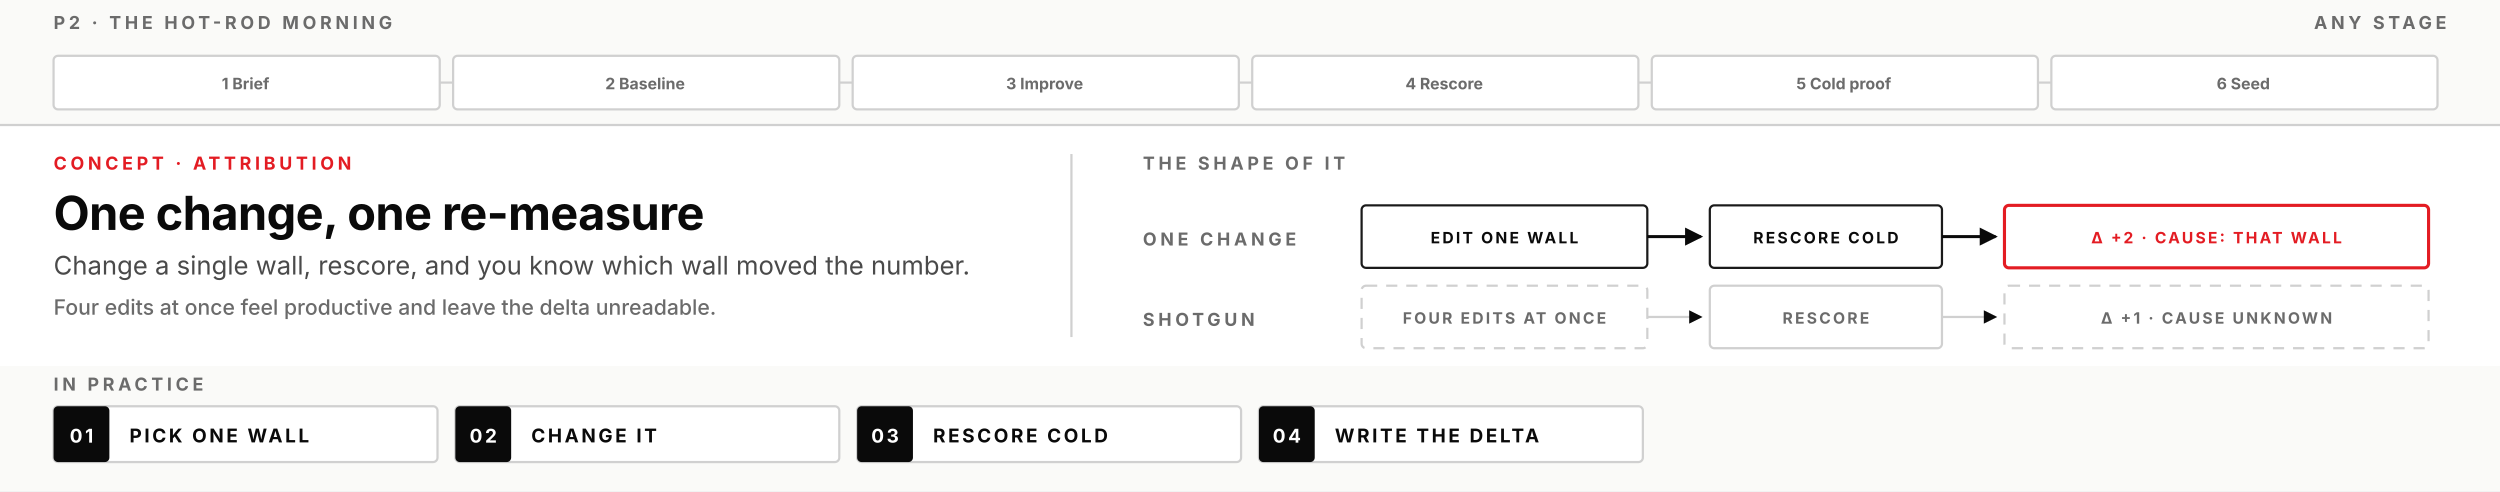
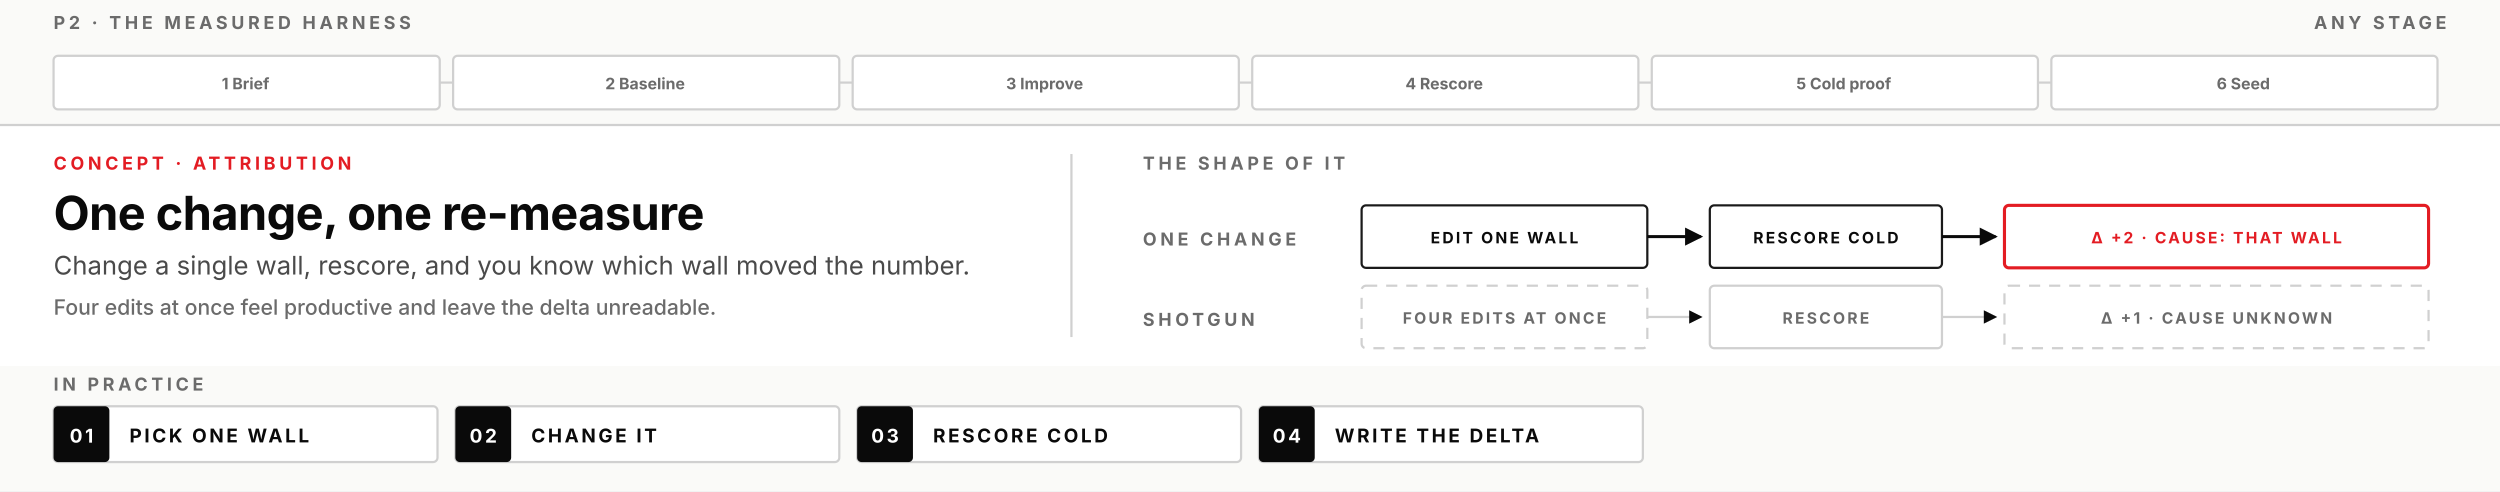
<svg xmlns="http://www.w3.org/2000/svg" viewBox="0 0 1120 220" role="img" aria-labelledby="title-p2-attribution">
  <defs>
    <marker id="arrow" viewBox="0 0 8 8" refX="7" refY="4" markerWidth="6" markerHeight="6" orient="auto-start-reverse">
      <path d="M0 0 8 4 0 8Z" fill="#0A0A0A" />
    </marker>
    <marker id="arrow-red" viewBox="0 0 8 8" refX="7" refY="4" markerWidth="6" markerHeight="6" orient="auto-start-reverse">
      <path d="M0 0 8 4 0 8Z" fill="#E31C23" />
    </marker>
    <style>
      text { font-family: system-ui, "Inter", "Helvetica Neue", Arial, sans-serif; fill: #0A0A0A; }
      .micro { font-size: 8px; font-weight: 650; letter-spacing: 1.65px; }
      .tiny { font-size: 7px; font-weight: 650; letter-spacing: 1px; }
      .railtext { font-size: 7.1px; font-weight: 650; }
      .title { font-size: 21px; font-weight: 680; letter-spacing: -0.25px; }
      .purpose { font-size: 11.5px; font-weight: 430; fill: #4A4A4A; }
      .caption { font-size: 8.5px; font-weight: 650; letter-spacing: 1.15px; }
      .body { font-size: 9.5px; font-weight: 520; }
      .muted { fill: #6B6B6B; }
      .white { fill: #FFFFFF; }
      .red { fill: #E31C23; }
      .gold { fill: #A58650; }
      .line { fill: none; stroke: #0A0A0A; stroke-width: 1.35; vector-effect: non-scaling-stroke; }
      .hair { fill: none; stroke: #D0D0D0; stroke-width: 1; vector-effect: non-scaling-stroke; }
      .redline { fill: none; stroke: #E31C23; stroke-width: 1.4; vector-effect: non-scaling-stroke; }
      .goldline { fill: none; stroke: #A58650; stroke-width: 1.35; vector-effect: non-scaling-stroke; }
      .dash { stroke-dasharray: 5 4; }
    </style>
  </defs>
  <rect width="1120" height="220" fill="#FFFFFF" />
  <rect x="0" y="0" width="1120" height="56" fill="#FAFAF8" />
-   <text x="24" y="13" class="micro muted">P2 · THE HOT-ROD MORNING</text>
+   <text x="24" y="13" class="micro muted">P2 · THE MEASURED HARNESS</text>
  <text x="1096" y="13" class="micro muted" text-anchor="end">ANY STAGE</text>
  <path d="M53 37H1005" class="hair" />
  <rect x="24" y="25" width="173" height="24" rx="2" fill="#FFFFFF" stroke="#D0D0D0" stroke-width="1" />
  <text x="110" y="40" class="railtext muted" text-anchor="middle">1 Brief</text>
  <rect x="203" y="25" width="173" height="24" rx="2" fill="#FFFFFF" stroke="#D0D0D0" stroke-width="1" />
  <text x="289" y="40" class="railtext muted" text-anchor="middle">2 Baseline</text>
  <rect x="382" y="25" width="173" height="24" rx="2" fill="#FFFFFF" stroke="#D0D0D0" stroke-width="1" />
  <text x="468" y="40" class="railtext muted" text-anchor="middle">3 Improve</text>
  <rect x="561" y="25" width="173" height="24" rx="2" fill="#FFFFFF" stroke="#D0D0D0" stroke-width="1" />
  <text x="647" y="40" class="railtext muted" text-anchor="middle">4 Rescore</text>
  <rect x="740" y="25" width="173" height="24" rx="2" fill="#FFFFFF" stroke="#D0D0D0" stroke-width="1" />
  <text x="826" y="40" class="railtext muted" text-anchor="middle">5 Cold proof</text>
  <rect x="919" y="25" width="173" height="24" rx="2" fill="#FFFFFF" stroke="#D0D0D0" stroke-width="1" />
  <text x="1005" y="40" class="railtext muted" text-anchor="middle">6 Seed</text>
  <path d="M0 56H1120" class="hair" />
  <text x="24" y="76" class="micro red">CONCEPT · ATTRIBUTION</text>
  <text x="24" y="103" class="title">One change, one re-measure</text>
  <text x="24" y="123" class="purpose">Change a single wall, rescore, and you know which wall moved the number.</text>
  <text x="24" y="141" class="body muted">Four edits at once feel productive and leave the delta unreadable.</text>
  <path d="M480 69V151" class="hair" />
  <text x="512" y="76" class="micro muted">THE SHAPE OF IT</text>
  <g aria-label="One change at a time versus shotgun changes">
    <text x="512" y="110" class="micro muted">ONE CHANGE</text>
    <rect x="610" y="92" width="128" height="28" rx="2" fill="#FFFFFF" stroke="#1A1A1A" />
    <text x="674" y="109" class="tiny" text-anchor="middle">EDIT ONE WALL</text>
    <path d="M738 106H762" class="line" marker-end="url(#arrow)" />
    <rect x="766" y="92" width="104" height="28" rx="2" fill="#FFFFFF" stroke="#1A1A1A" />
    <text x="818" y="109" class="tiny" text-anchor="middle">RESCORE COLD</text>
    <path d="M870 106H894" class="line" marker-end="url(#arrow)" />
    <rect x="898" y="92" width="190" height="28" rx="2" fill="#FFFFFF" stroke="#E31C23" stroke-width="1.4" />
    <text x="993" y="109" class="tiny red" text-anchor="middle">Δ +2 · CAUSE: THAT WALL</text>
    <text x="512" y="146" class="micro muted">SHOTGUN</text>
    <rect x="610" y="128" width="128" height="28" rx="2" fill="#FFFFFF" stroke="#D0D0D0" class="dash" stroke-dasharray="5 4" />
    <text x="674" y="145" class="tiny muted" text-anchor="middle">FOUR EDITS AT ONCE</text>
    <path d="M738 142H762" class="hair" marker-end="url(#arrow)" />
    <rect x="766" y="128" width="104" height="28" rx="2" fill="#FFFFFF" stroke="#D0D0D0" />
    <text x="818" y="145" class="tiny muted" text-anchor="middle">RESCORE</text>
    <path d="M870 142H894" class="hair" marker-end="url(#arrow)" />
    <rect x="898" y="128" width="190" height="28" rx="2" fill="#FFFFFF" stroke="#D0D0D0" stroke-dasharray="5 4" />
    <text x="993" y="145" class="tiny muted" text-anchor="middle">Δ +1 · CAUSE UNKNOWN</text>
  </g>
  <rect x="0" y="164" width="1120" height="56" fill="#FAFAF8" />
  <text x="24" y="175" class="micro muted">IN PRACTICE</text>
  <rect x="24" y="182" width="172" height="25" rx="2" fill="#FFFFFF" stroke="#D0D0D0" />
  <rect x="24" y="182" width="25" height="25" rx="2" fill="#0A0A0A" />
  <text x="36.5" y="198.3" class="caption white" text-anchor="middle">01</text>
  <text x="58" y="198.2" class="caption">PICK ONE WALL</text>
  <rect x="204" y="182" width="172" height="25" rx="2" fill="#FFFFFF" stroke="#D0D0D0" />
  <rect x="204" y="182" width="25" height="25" rx="2" fill="#0A0A0A" />
  <text x="216.5" y="198.3" class="caption white" text-anchor="middle">02</text>
  <text x="238" y="198.2" class="caption">CHANGE IT</text>
  <rect x="384" y="182" width="172" height="25" rx="2" fill="#FFFFFF" stroke="#D0D0D0" />
  <rect x="384" y="182" width="25" height="25" rx="2" fill="#0A0A0A" />
  <text x="396.5" y="198.3" class="caption white" text-anchor="middle">03</text>
  <text x="418" y="198.2" class="caption">RESCORE COLD</text>
  <rect x="564" y="182" width="172" height="25" rx="2" fill="#FFFFFF" stroke="#D0D0D0" />
  <rect x="564" y="182" width="25" height="25" rx="2" fill="#0A0A0A" />
  <text x="576.5" y="198.3" class="caption white" text-anchor="middle">04</text>
  <text x="598" y="198.2" class="caption">WRITE THE DELTA</text>
</svg>
